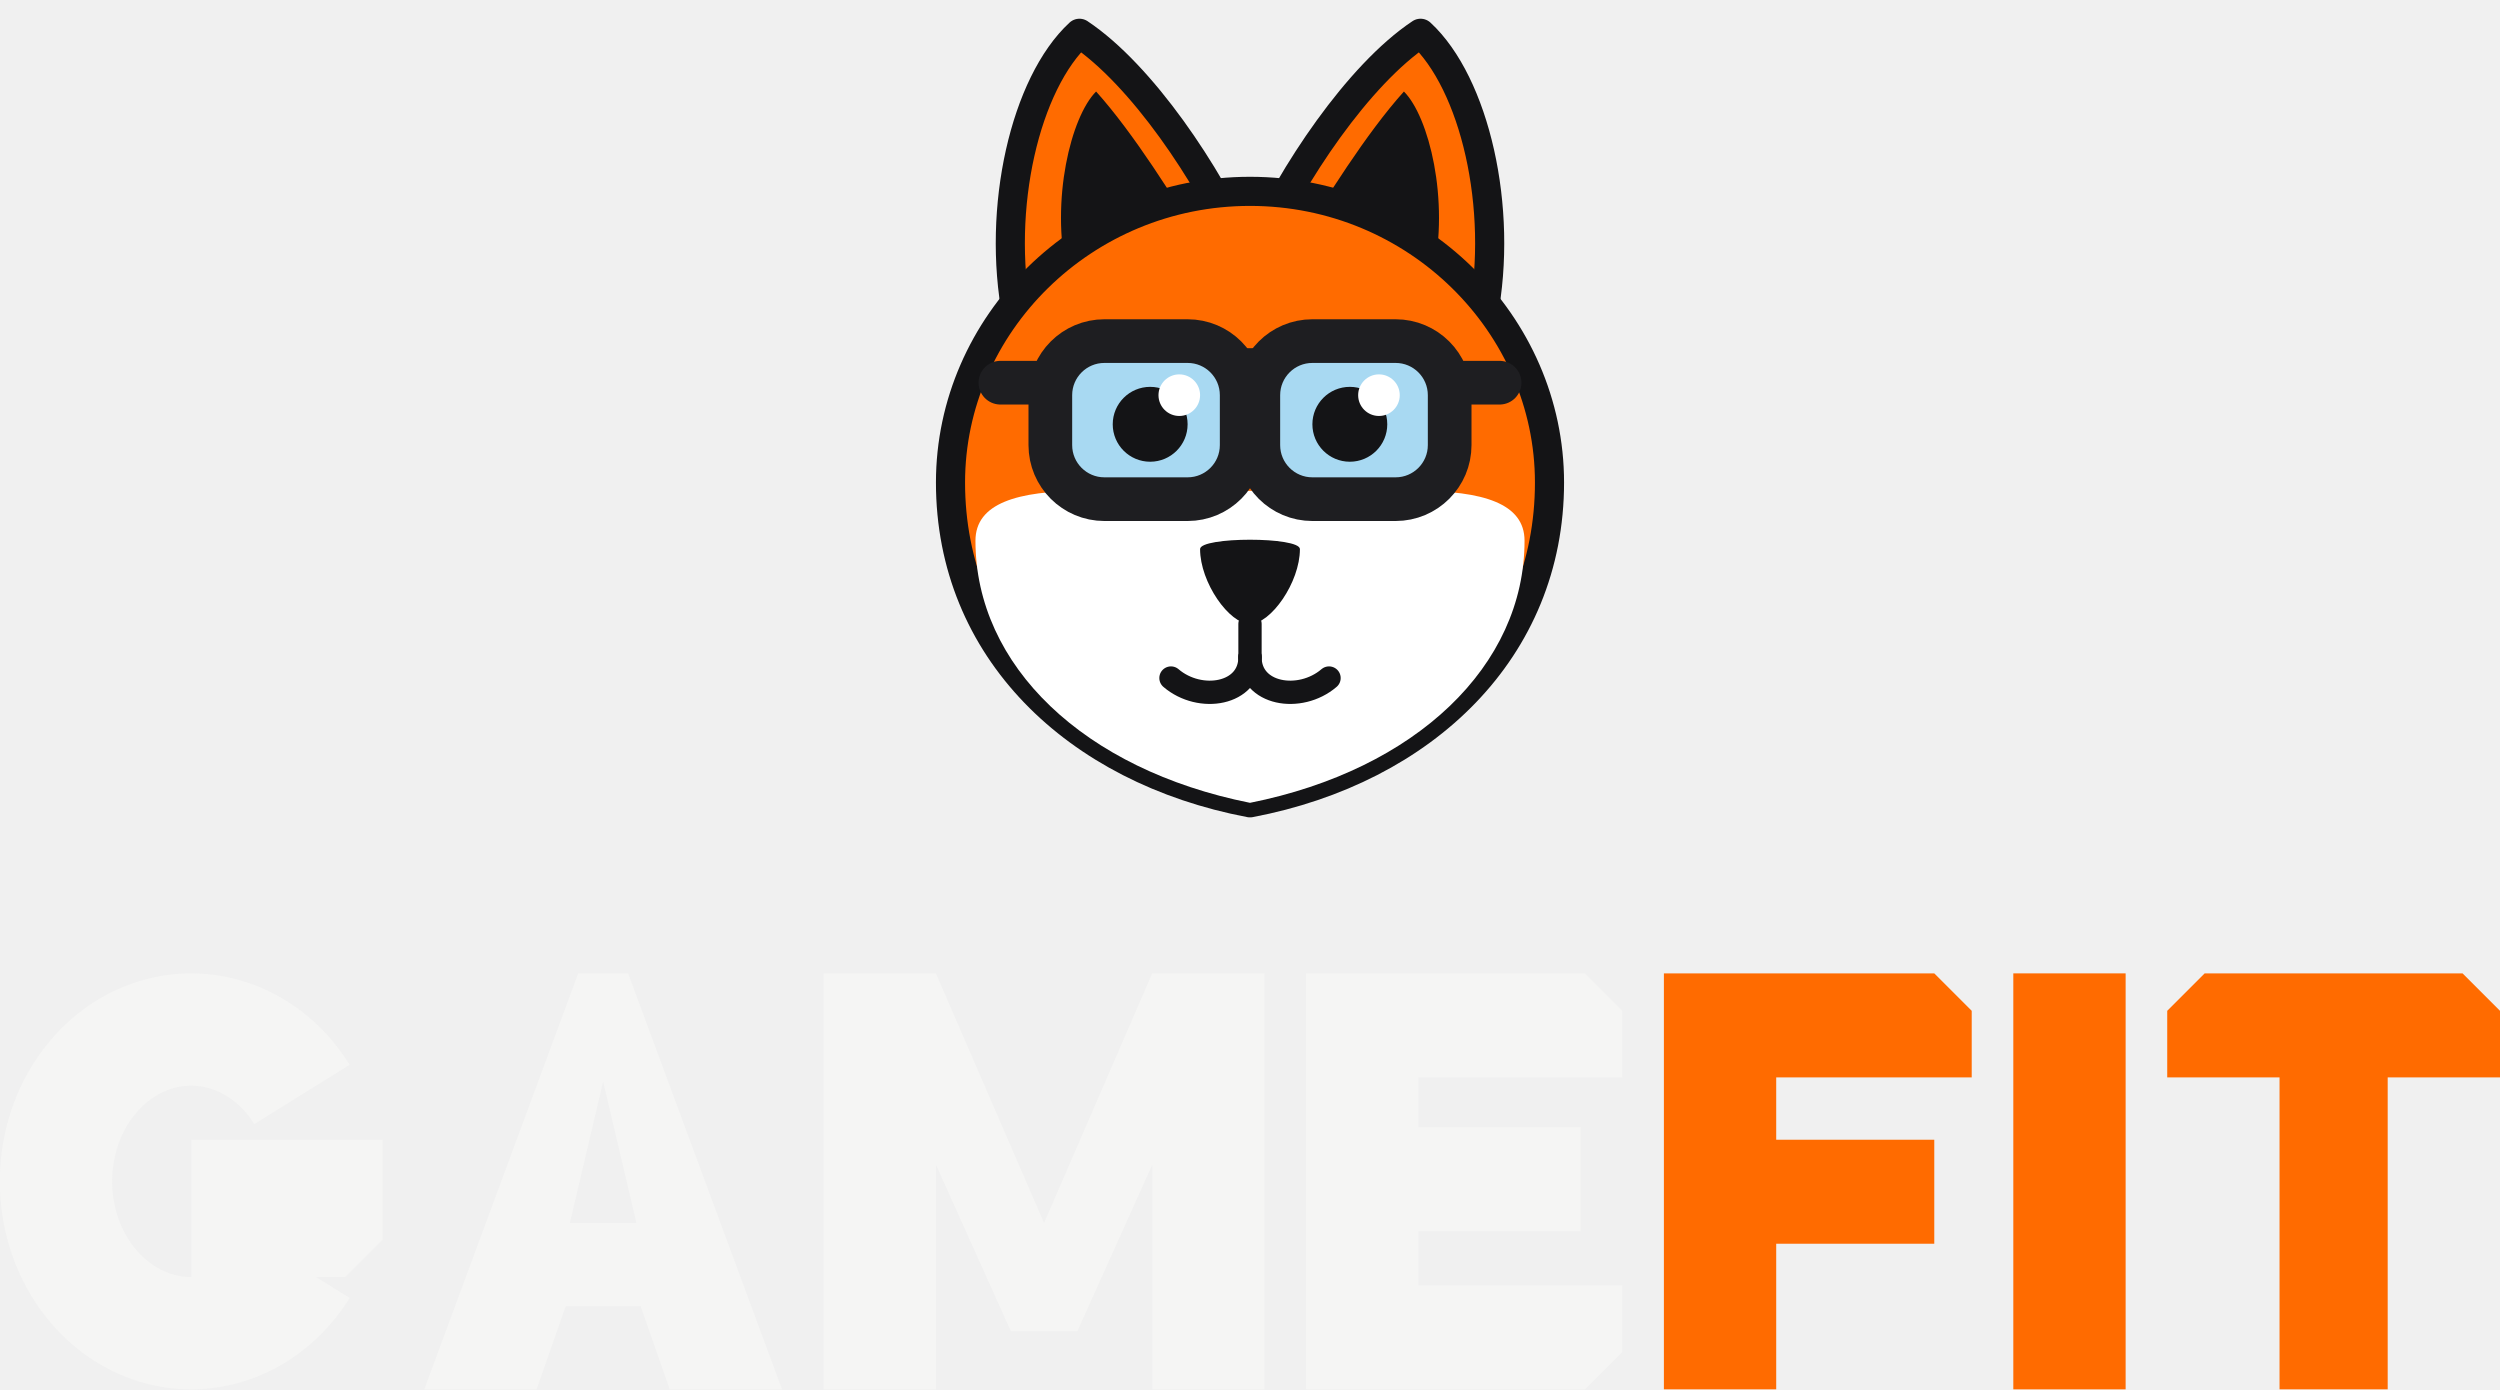
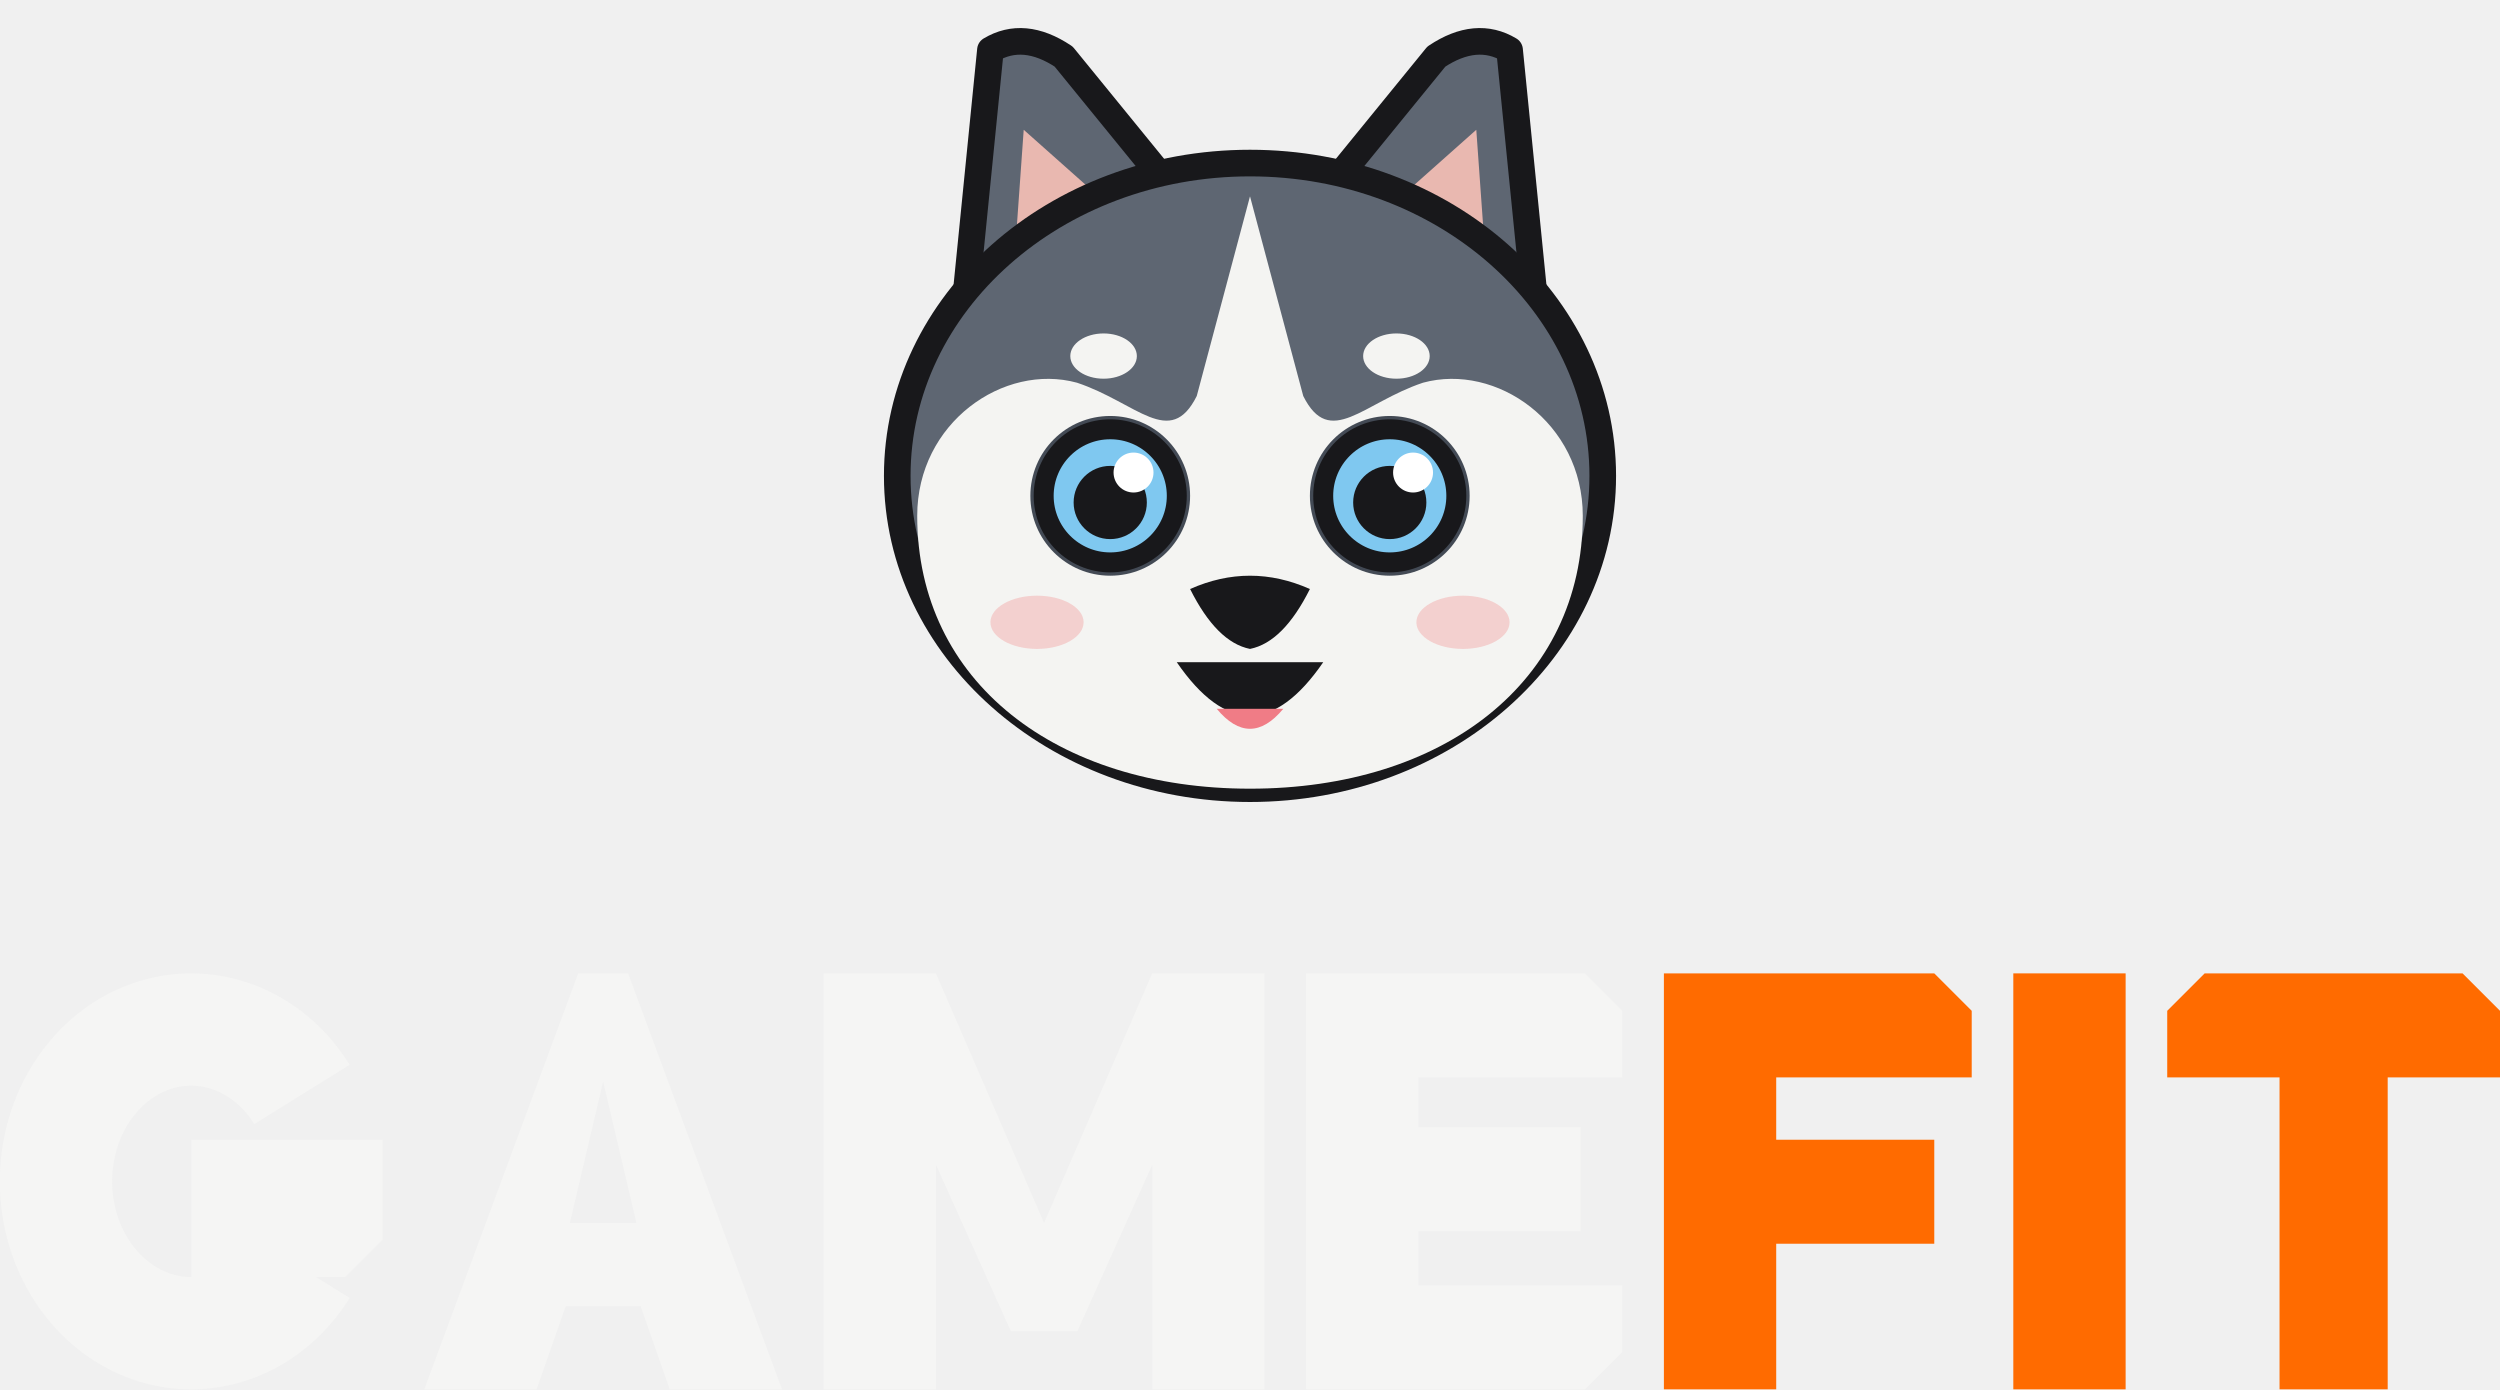
<svg xmlns="http://www.w3.org/2000/svg" viewBox="0 0 601 334" width="601" height="334" role="img" aria-label="GameFit">
  <g transform="translate(200.5,0)">
-     <g stroke="#141416" stroke-width="7" stroke-linejoin="round" stroke-linecap="round">
-       <path d="M44,76 C39,50 46,20 59,8 C74,18 90,42 98,60 Z" fill="#FF6B00" />
-       <path d="M156,76 C161,50 154,20 141,8 C126,18 110,42 102,60 Z" fill="#FF6B00" />
-       <path d="M56,66 C52,48 57,28 63,22 C72,32 82,48 88,58 Z" fill="#141416" stroke="none" />
-       <path d="M144,66 C148,48 143,28 137,22 C128,32 118,48 112,58 Z" fill="#141416" stroke="none" />
-       <path d="M100,46 C60,46 28,78 28,116 C28,156 58,185 100,193 C142,185 172,156 172,116 C172,78 140,46 100,46 Z" fill="#FF6B00" />
-       <path d="M34,130 C34,121 44,118 60,118 L140,118 C156,118 166,121 166,130 C166,160 140,185 100,193 C60,185 34,160 34,130 Z" fill="#FFFFFF" stroke="none" />
-       <path d="M40,92 L52,92" fill="none" stroke="#1E1E21" stroke-width="10.5" />
-       <path d="M148,92 L160,92" fill="none" stroke="#1E1E21" stroke-width="10.5" />
-       <path d="M97,90 L103,90" fill="none" stroke="#1E1E21" stroke-width="12.6" />
-       <rect x="52" y="82" width="46" height="38" rx="13" fill="#A8D9F2" stroke="#1E1E21" stroke-width="10.5" />
-       <rect x="102" y="82" width="46" height="38" rx="13" fill="#A8D9F2" stroke="#1E1E21" stroke-width="10.5" />
-       <circle cx="76" cy="102" r="9" fill="#141416" stroke="none" />
-       <circle cx="124" cy="102" r="9" fill="#141416" stroke="none" />
-       <circle cx="83" cy="95" r="5" fill="#FFFFFF" stroke="none" />
-       <circle cx="131" cy="95" r="5" fill="#FFFFFF" stroke="none" />
-       <path d="M88,132 C88,129 112,129 112,132 C112,140 105,150 100,150 C95,150 88,140 88,132 Z" fill="#141416" stroke="none" />
-       <path d="M100,150 L100,158" fill="none" stroke="#141416" stroke-width="5.6" />
-       <path d="M100,158 C100,167 88,169 81,163" fill="none" stroke="#141416" stroke-width="5.6" />
-       <path d="M100,158 C100,167 112,169 119,163" fill="none" stroke="#141416" stroke-width="5.6" />
+     <g transform="translate(100 100) scale(1.6) translate(-100 -71)" stroke="#18181B" stroke-width="4" stroke-linejoin="round" stroke-linecap="round">
+       <path d="M56,66 L61,16 Q66,13 72,17 L94,44 Z" fill="#5E6672" />
+       <path d="M144,66 L139,16 Q134,13 128,17 L106,44 Z" fill="#5E6672" />
+       <path d="M64,56 L66,28 L84,44 Z" fill="#E9B8B0" stroke="none" />
+       <path d="M136,56 L134,28 L116,44 Z" fill="#E9B8B0" stroke="none" />
+       <ellipse cx="100" cy="80" rx="53" ry="47" fill="#5E6672" />
+       <path d="M50,86 C50,72 63,63 74,66 C83,69 88,76 92,68 L100,38 L108,68 C112,76 117,69 126,66 C137,63 150,72 150,86 C150,111 129,127 100,127 C71,127 50,111 50,86 Z" fill="#F4F4F2" stroke="none" />
+       <ellipse cx="78" cy="62" rx="5" ry="3.4" fill="#F4F4F2" stroke="none" />
+       <ellipse cx="122" cy="62" rx="5" ry="3.4" fill="#F4F4F2" stroke="none" />
+       <circle cx="79" cy="83" r="12" fill="#434A55" stroke="none" />
+       <circle cx="121" cy="83" r="12" fill="#434A55" stroke="none" />
+       <circle cx="79" cy="83" r="10" fill="#7FC8F0" stroke-width="3" />
+       <circle cx="121" cy="83" r="10" fill="#7FC8F0" stroke-width="3" />
+       <circle cx="79" cy="84" r="5.5" fill="#18181B" stroke="none" />
+       <circle cx="121" cy="84" r="5.5" fill="#18181B" stroke="none" />
+       <circle cx="82.5" cy="79.5" r="3" fill="#FFFFFF" stroke="none" />
+       <circle cx="124.5" cy="79.5" r="3" fill="#FFFFFF" stroke="none" />
+       <ellipse cx="68" cy="102" rx="7" ry="4" fill="#F28C8C" opacity="0.35" stroke="none" />
+       <ellipse cx="132" cy="102" rx="7" ry="4" fill="#F28C8C" opacity="0.35" stroke="none" />
+       <path d="M91,97 Q100,93 109,97 Q105,105 100,106 Q95,105 91,97 Z" fill="#18181B" stroke="none" />
+       <path d="M89,108 Q100,124 111,108 Z" fill="#18181B" stroke="none" />
+       <path d="M95,115 Q100,121 105,115 Z" fill="#F07C86" stroke="none" />
    </g>
  </g>
  <g transform="translate(0,234)">
    <g transform="translate(0,0)">
      <path d="M72.6,29.1 A32.5,36.5 0 1 0 72.6,70.9" stroke-width="27" stroke-linecap="butt" fill="none" stroke="#F5F5F4" />
      <path d="M46,40 L92,40 L92,64 L83,73 L46,73 Z" fill="#F5F5F4" />
    </g>
    <g transform="translate(102,0)">
      <path d="M37,0 L49,0 L86,100 L59,100 L52,80 L34,80 L27,100 L0,100 Z M43,26 L35,60 L51,60 Z" fill-rule="evenodd" fill="#F5F5F4" />
    </g>
    <g transform="translate(198,0)">
      <path d="M0,100 L0,0 L27,0 L53,60 L79,0 L106,0 L106,100 L79,100 L79,46 L61,86 L45,86 L27,46 L27,100 Z" fill="#F5F5F4" />
    </g>
    <g transform="translate(314,0)">
      <path d="M0,0 L67,0 L76,9 L76,25 L27,25 L27,37 L66,37 L66,62 L27,62 L27,75 L76,75 L76,91 L67,100 L0,100 Z" fill="#F5F5F4" />
    </g>
    <g transform="translate(400,0)">
      <path d="M0,0 L65,0 L74,9 L74,25 L27,25 L27,40 L65,40 L65,65 L27,65 L27,100 L0,100 Z" fill="#FF6B00" />
    </g>
    <g transform="translate(484,0)">
      <path d="M0,0 L27,0 L27,100 L0,100 Z" fill="#FF6B00" />
    </g>
    <g transform="translate(521,0)">
      <path d="M9,0 L71,0 L80,9 L80,25 L53,25 L53,100 L27,100 L27,25 L0,25 L0,9 Z" fill="#FF6B00" />
    </g>
  </g>
</svg>
